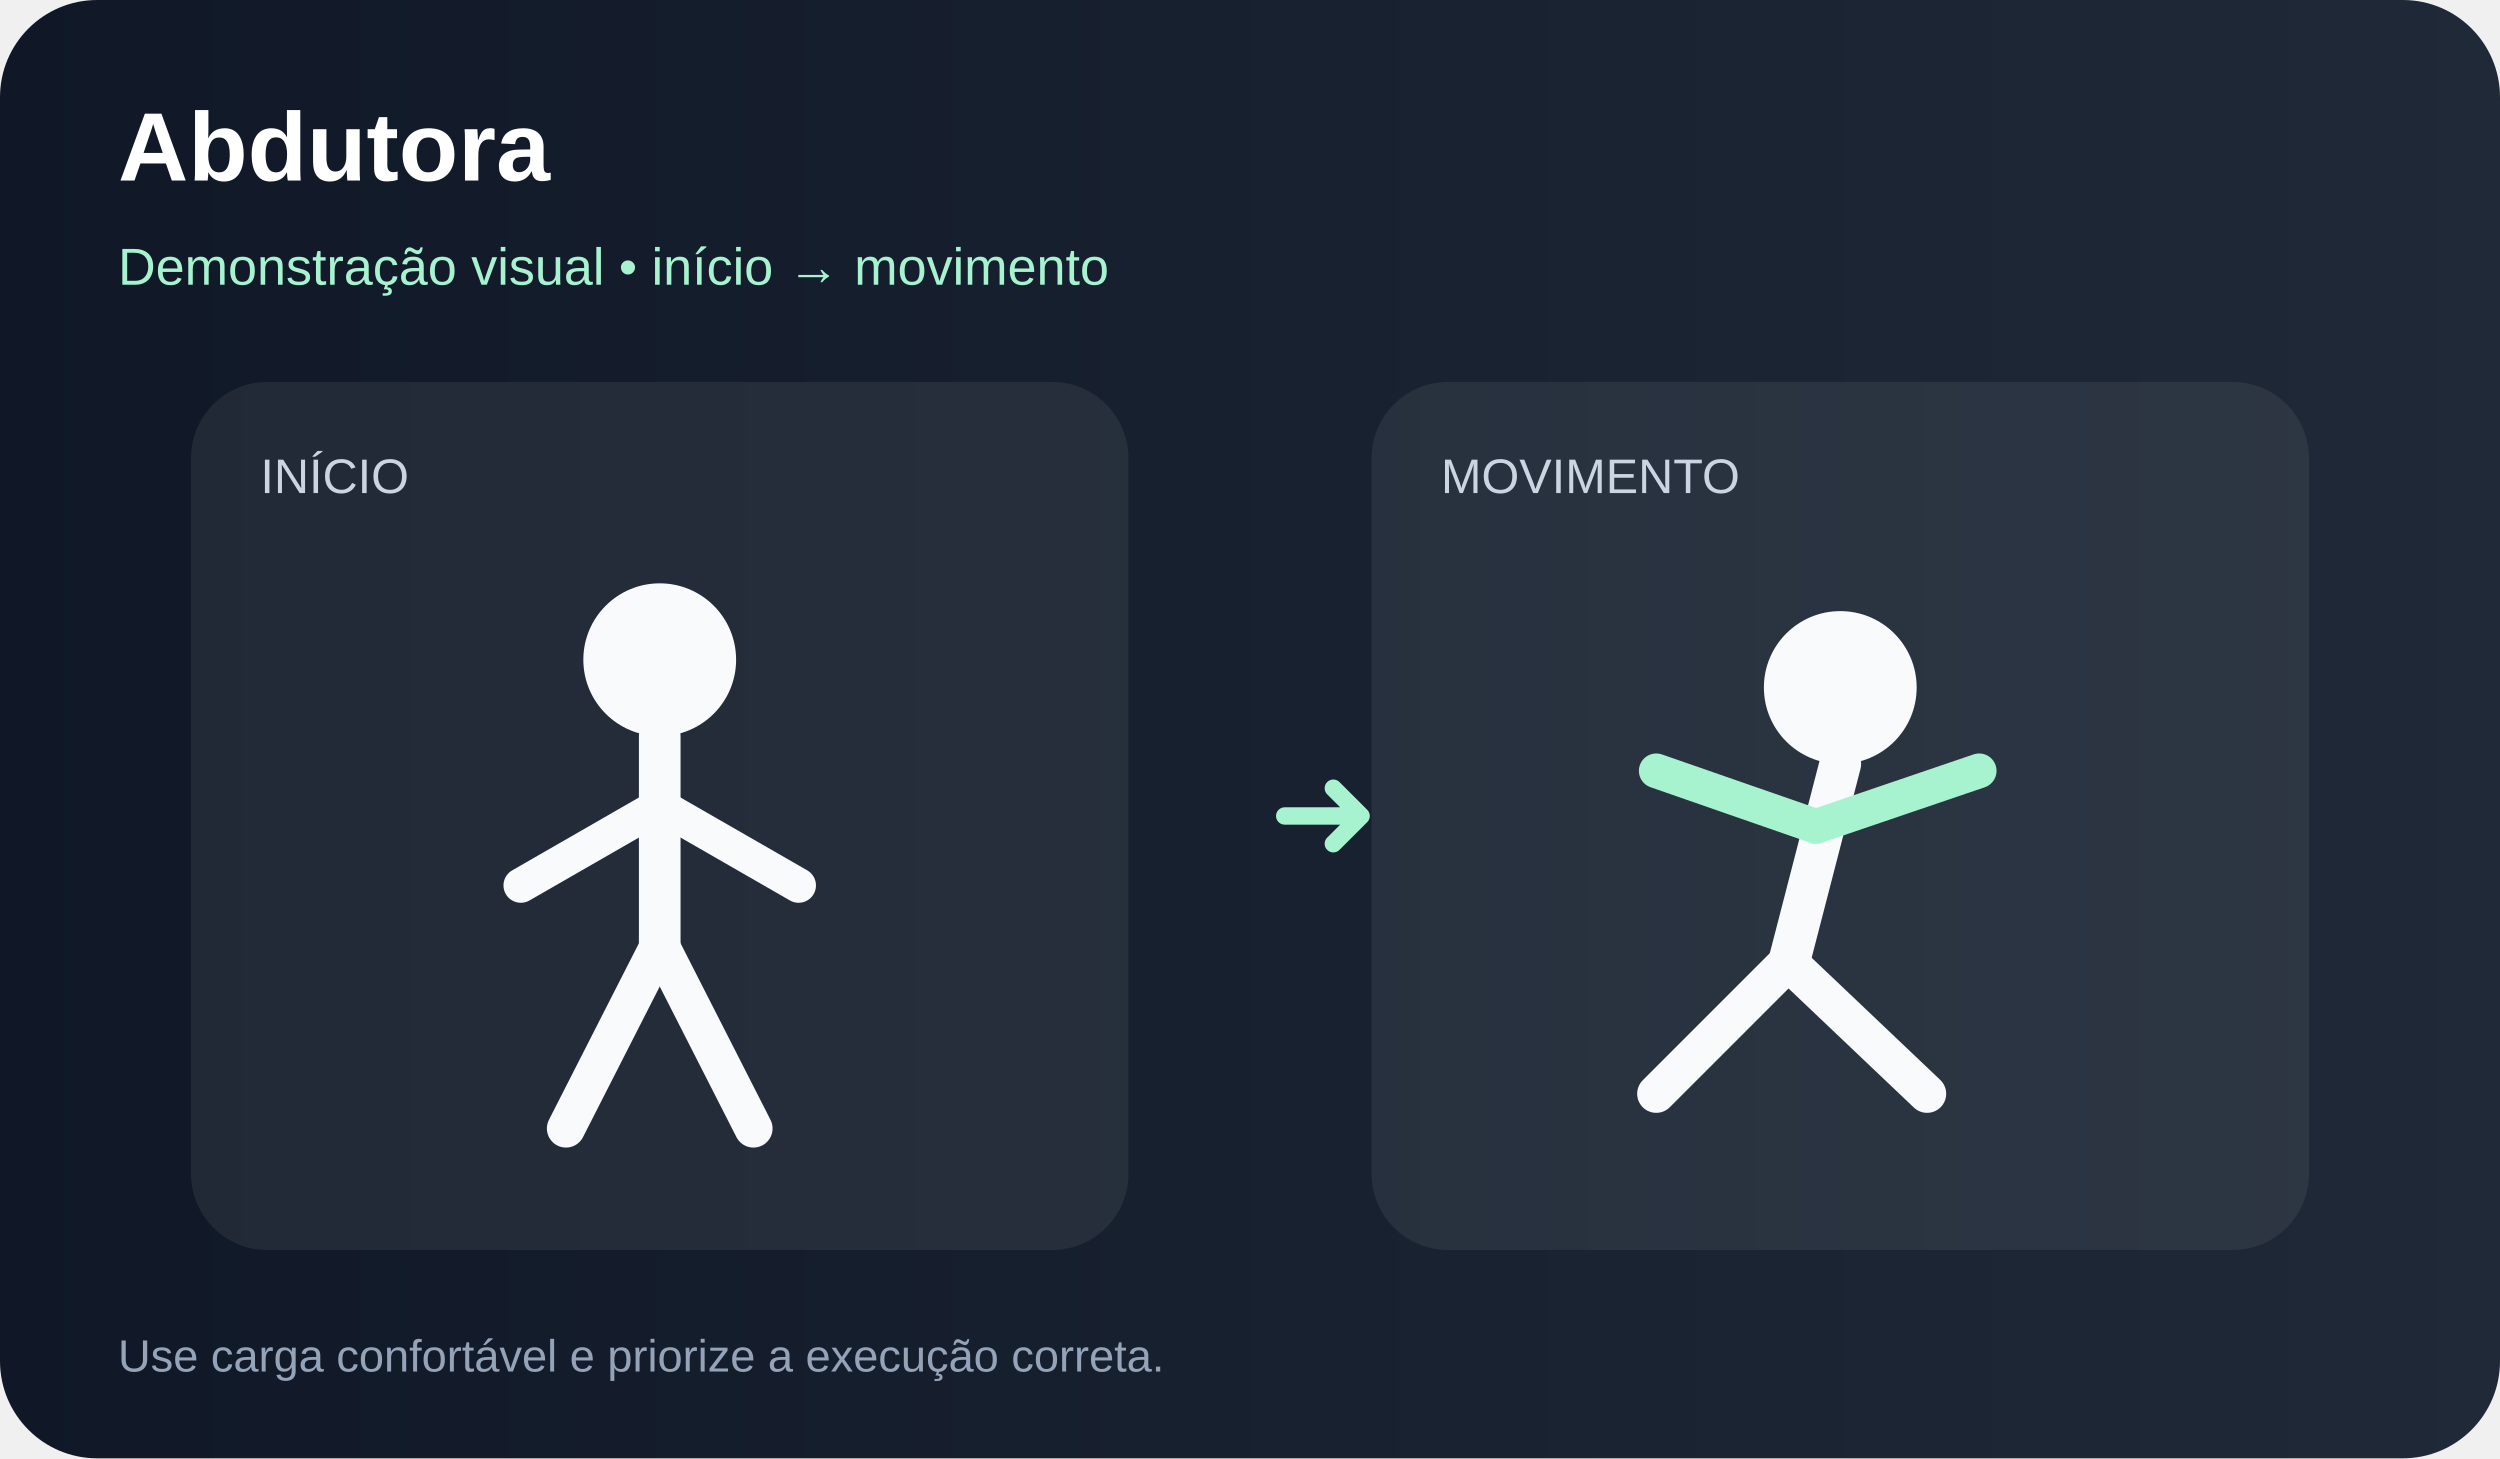
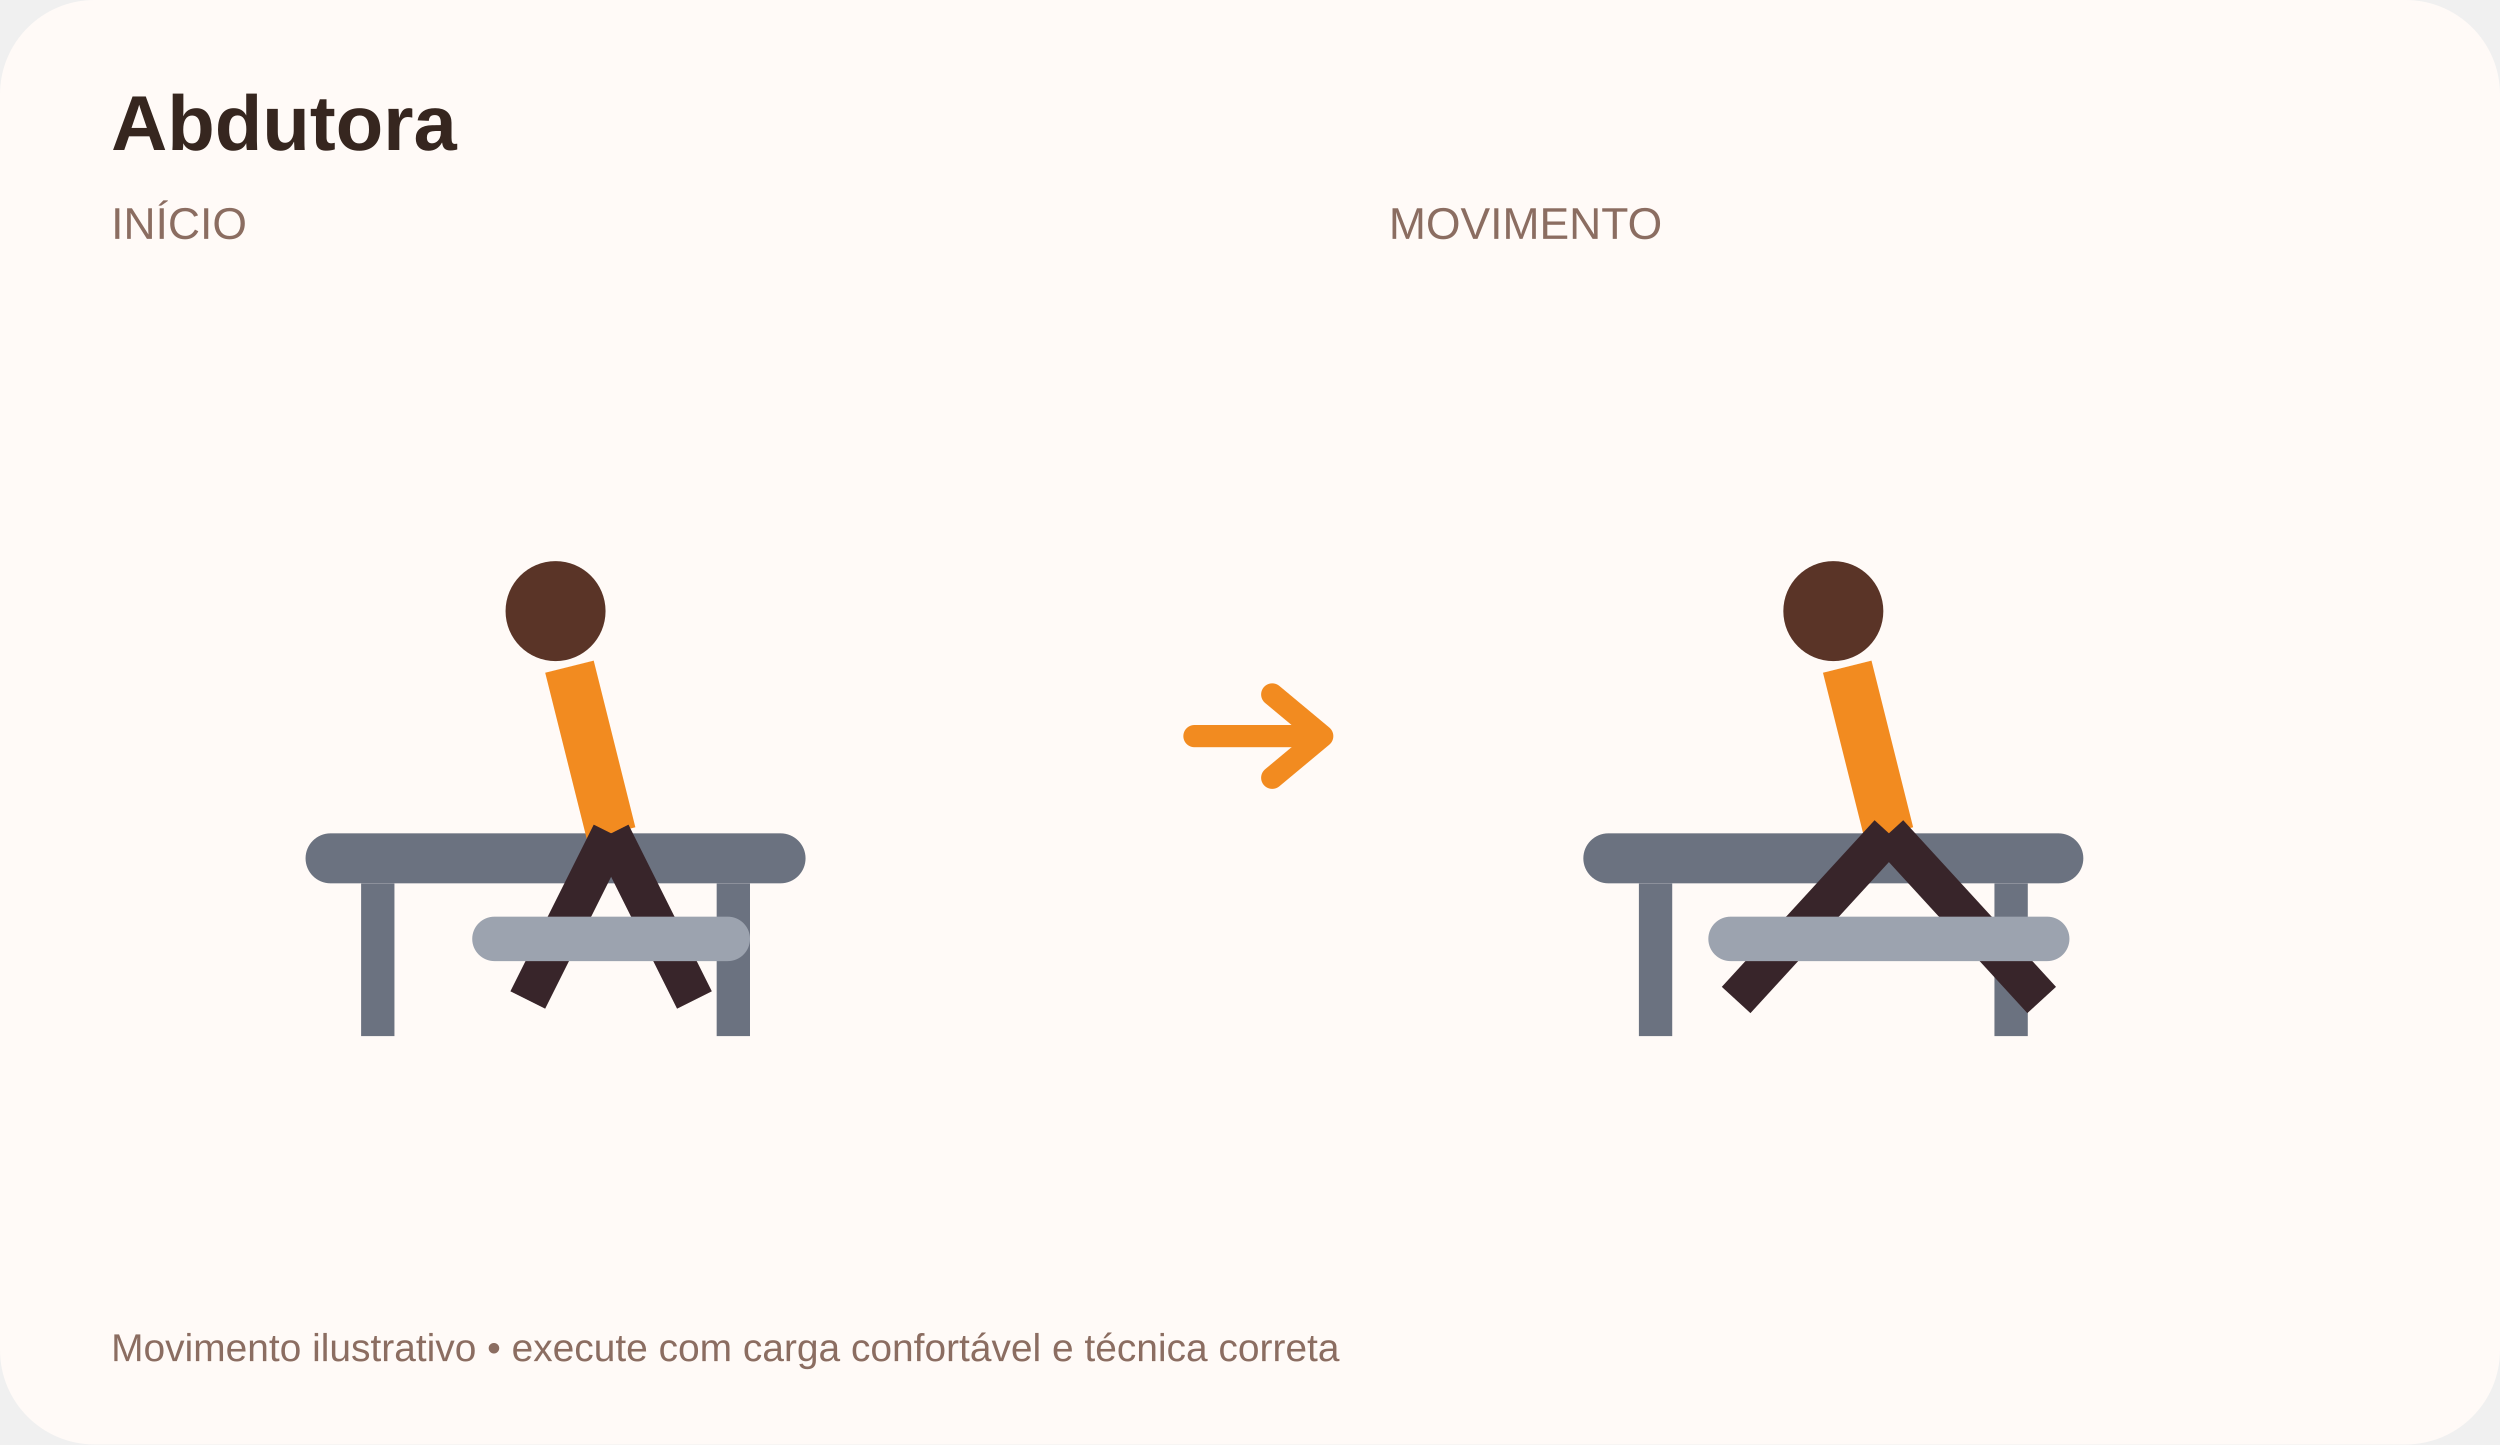
- <svg xmlns="http://www.w3.org/2000/svg" width="720" height="420" viewBox="0 0 720 420">
-   <defs>
-     <linearGradient id="bg" x1="0" x2="1">
-       <stop offset="0" stop-color="#101827" />
-       <stop offset="1" stop-color="#1f2937" />
-     </linearGradient>
-   </defs>
-   <rect width="720" height="420" rx="28" fill="url(#bg)" />
-   <text x="34" y="52" fill="#ffffff" font-family="Arial" font-size="28" font-weight="700">Abdutora</text>
-   <text x="34" y="82" fill="#a7f3d0" font-family="Arial" font-size="15">Demonstração visual • início → movimento</text>
-   <g transform="translate(55,110)">
-     <rect x="0" y="0" width="270" height="250" rx="22" fill="#ffffff" opacity=".07" />
-     <rect x="340" y="0" width="270" height="250" rx="22" fill="#ffffff" opacity=".07" />
-     <text x="20" y="32" fill="#cbd5e1" font-family="Arial" font-size="14">INÍCIO</text>
-     <text x="360" y="32" fill="#cbd5e1" font-family="Arial" font-size="14">MOVIMENTO</text>
-     <circle cx="135" cy="80" r="22" fill="#f8fafc" />
-     <line x1="135" y1="102" x2="135" y2="164" stroke="#f8fafc" stroke-width="12" stroke-linecap="round" />
-     <line x1="135" y1="122" x2="95" y2="145" stroke="#f8fafc" stroke-width="10" stroke-linecap="round" />
-     <line x1="135" y1="122" x2="175" y2="145" stroke="#f8fafc" stroke-width="10" stroke-linecap="round" />
-     <line x1="135" y1="162" x2="108" y2="215" stroke="#f8fafc" stroke-width="11" stroke-linecap="round" />
-     <line x1="135" y1="162" x2="162" y2="215" stroke="#f8fafc" stroke-width="11" stroke-linecap="round" />
-     <circle cx="475" cy="88" r="22" fill="#f8fafc" />
-     <line x1="475" y1="110" x2="460" y2="168" stroke="#f8fafc" stroke-width="12" stroke-linecap="round" />
-     <line x1="468" y1="128" x2="422" y2="112" stroke="#a7f3d0" stroke-width="10" stroke-linecap="round" />
-     <line x1="468" y1="128" x2="515" y2="112" stroke="#a7f3d0" stroke-width="10" stroke-linecap="round" />
-     <line x1="460" y1="167" x2="422" y2="205" stroke="#f8fafc" stroke-width="11" stroke-linecap="round" />
-     <line x1="460" y1="167" x2="500" y2="205" stroke="#f8fafc" stroke-width="11" stroke-linecap="round" />
-     <path d="M315 125 l22 0 l-8 -8 m8 8 l-8 8" stroke="#a7f3d0" stroke-width="5" fill="none" stroke-linecap="round" stroke-linejoin="round" />
-   </g>
-   <text x="34" y="395" fill="#94a3b8" font-family="Arial" font-size="13">Use carga confortável e priorize a execução correta.</text>
+ <svg xmlns="http://www.w3.org/2000/svg" viewBox="0 0 900 520" width="900" height="520">
+   <rect width="900" height="520" rx="34" fill="#fffaf7" />
+   <text x="40" y="54" font-family="Arial, sans-serif" font-size="28" font-weight="700" fill="#36261f">Abdutora</text>
+   <text x="40" y="86" font-family="Arial, sans-serif" font-size="16" fill="#8b6d61">INÍCIO</text>
+   <text x="500" y="86" font-family="Arial, sans-serif" font-size="16" fill="#8b6d61">MOVIMENTO</text>
+   <path d="M430 265 h40" stroke="#f28b20" stroke-width="8" stroke-linecap="round" />
+   <path d="M458 250 l18 15 -18 15" fill="none" stroke="#f28b20" stroke-width="8" stroke-linecap="round" stroke-linejoin="round" />
+   <rect x="110" y="300" width="180" height="18" rx="9" fill="#6b7280" />
+   <rect x="130" y="318" width="12" height="55" fill="#6b7280" />
+   <rect x="258" y="318" width="12" height="55" fill="#6b7280" />
+   <rect x="570" y="300" width="180" height="18" rx="9" fill="#6b7280" />
+   <rect x="590" y="318" width="12" height="55" fill="#6b7280" />
+   <rect x="718" y="318" width="12" height="55" fill="#6b7280" />
+   <circle cx="200" cy="220" r="18" fill="#5a3427" />
+   <line x1="205" y1="240" x2="220" y2="300" stroke="#f28b20" stroke-width="18" />
+   <line x1="220" y1="300" x2="190" y2="360" stroke="#38252a" stroke-width="14" />
+   <line x1="220" y1="300" x2="250" y2="360" stroke="#38252a" stroke-width="14" />
+   <rect x="170" y="330" width="100" height="16" rx="8" fill="#9ca3af" />
+   <circle cx="660" cy="220" r="18" fill="#5a3427" />
+   <line x1="665" y1="240" x2="680" y2="300" stroke="#f28b20" stroke-width="18" />
+   <line x1="680" y1="300" x2="625" y2="360" stroke="#38252a" stroke-width="14" />
+   <line x1="680" y1="300" x2="735" y2="360" stroke="#38252a" stroke-width="14" />
+   <rect x="615" y="330" width="130" height="16" rx="8" fill="#9ca3af" />
+   <text x="40" y="490" font-family="Arial, sans-serif" font-size="14" fill="#8b6d61">Movimento ilustrativo • execute com carga confortável e técnica correta</text>
</svg>
